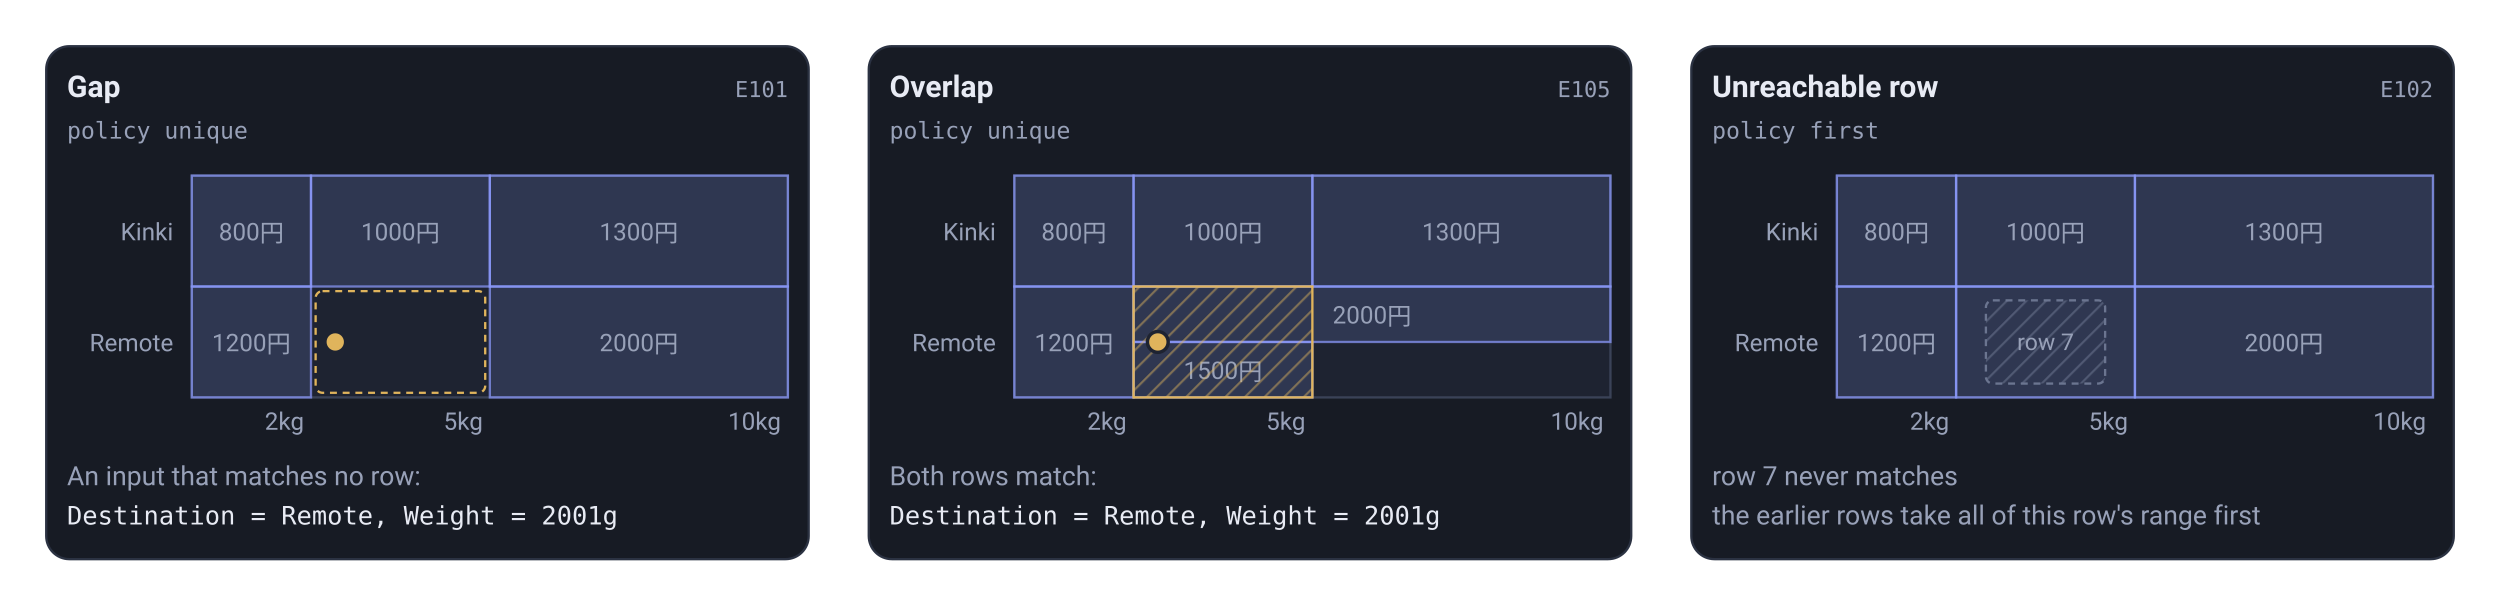
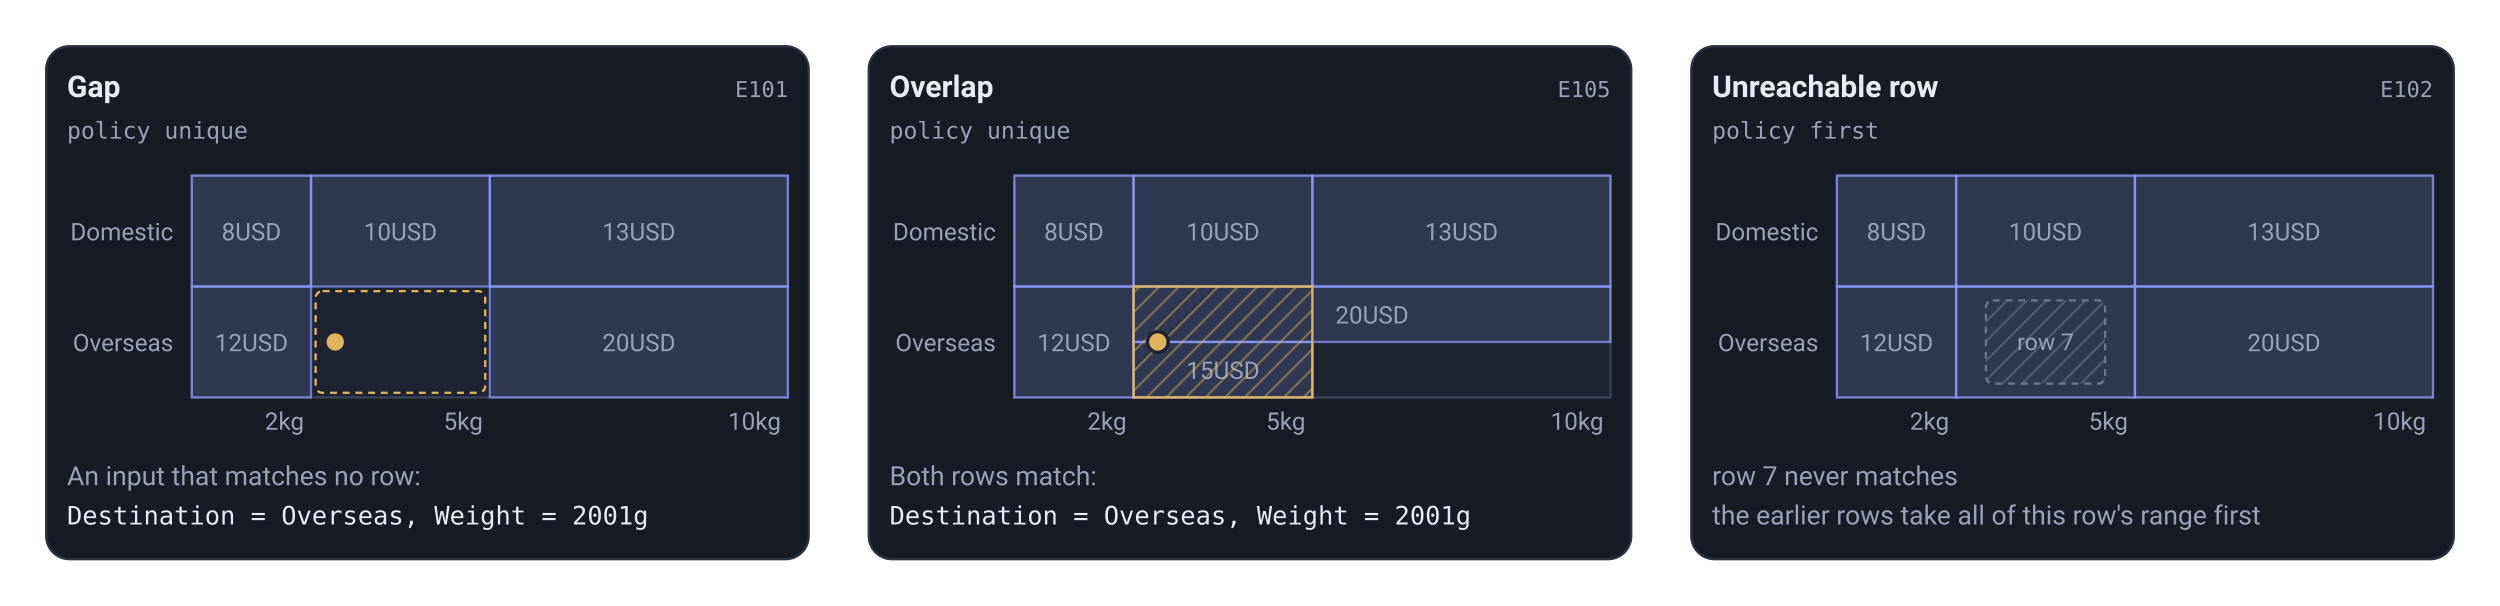
<svg xmlns="http://www.w3.org/2000/svg" viewBox="0 0 1082 262" role="img" aria-label="One check decides three defects. A gap (E101) is a stretch of the input space no row covers. An overlap (E105) is a stretch two rows both cover, under policy unique. An unreachable row (E102) is a row whose whole stretch the earlier rows take first, under policy first. All three are decided by the same arithmetic on the same rectangles, and the first two hand back the input that causes them." font-family="-apple-system, BlinkMacSystemFont, &quot;Hiragino Sans&quot;, &quot;Noto Sans JP&quot;, &quot;Yu Gothic&quot;, Meiryo, &quot;Segoe UI&quot;, Roboto, sans-serif">
  <defs>
    <pattern id="both" width="6" height="6" patternUnits="userSpaceOnUse" patternTransform="rotate(45)">
      <line x1="0" y1="0" x2="0" y2="6" stroke="#e0b45c" stroke-width="2" />
    </pattern>
    <pattern id="dead" width="6" height="6" patternUnits="userSpaceOnUse" patternTransform="rotate(45)">
      <line x1="0" y1="0" x2="0" y2="6" stroke="#6b7590" stroke-width="2" />
    </pattern>
  </defs>
  <g transform="translate(20,20)">
    <rect x="0" y="0" width="330" height="222" rx="10" fill="#171b24" stroke="#2b3242" />
    <text x="9" y="22" font-size="13" font-weight="600" text-anchor="start" fill="#e8ebf4">Gap</text>
    <text x="321" y="22" font-size="9.5" font-weight="400" text-anchor="end" fill="#98a1b8" font-family="ui-monospace, SFMono-Regular, Menlo, Consolas, monospace">E101</text>
    <text x="9" y="40" font-size="10" font-weight="400" text-anchor="start" fill="#98a1b8" font-family="ui-monospace, SFMono-Regular, Menlo, Consolas, monospace">policy unique</text>
    <rect x="63" y="56" width="258" height="96" fill="#1e2331" stroke="#3a4257" />
    <rect x="63.0" y="56.0" width="51.6" height="48.0" fill="#8e9cff" fill-opacity="0.16" stroke="#8e9cff" stroke-opacity="0.7" />
-     <text x="88.8" y="84.0" font-size="10.5" font-weight="400" text-anchor="middle" fill="#98a1b8">800円</text>
+     <text x="88.8" y="84.0" font-size="10.5" font-weight="400" text-anchor="middle" fill="#98a1b8">8USD</text>
    <rect x="114.6" y="56.0" width="77.4" height="48.0" fill="#8e9cff" fill-opacity="0.16" stroke="#8e9cff" stroke-opacity="0.7" />
-     <text x="153.3" y="84.0" font-size="10.5" font-weight="400" text-anchor="middle" fill="#98a1b8">1000円</text>
+     <text x="153.3" y="84.0" font-size="10.5" font-weight="400" text-anchor="middle" fill="#98a1b8">10USD</text>
    <rect x="192.0" y="56.0" width="129.0" height="48.0" fill="#8e9cff" fill-opacity="0.16" stroke="#8e9cff" stroke-opacity="0.7" />
-     <text x="256.5" y="84.0" font-size="10.5" font-weight="400" text-anchor="middle" fill="#98a1b8">1300円</text>
+     <text x="256.5" y="84.0" font-size="10.5" font-weight="400" text-anchor="middle" fill="#98a1b8">13USD</text>
    <rect x="63.0" y="104.0" width="51.6" height="48.0" fill="#8e9cff" fill-opacity="0.16" stroke="#8e9cff" stroke-opacity="0.7" />
-     <text x="88.8" y="132.0" font-size="10.5" font-weight="400" text-anchor="middle" fill="#98a1b8">1200円</text>
+     <text x="88.8" y="132.0" font-size="10.5" font-weight="400" text-anchor="middle" fill="#98a1b8">12USD</text>
    <rect x="192.0" y="104.0" width="129.0" height="48.0" fill="#8e9cff" fill-opacity="0.16" stroke="#8e9cff" stroke-opacity="0.7" />
-     <text x="256.5" y="132.0" font-size="10.5" font-weight="400" text-anchor="middle" fill="#98a1b8">2000円</text>
+     <text x="256.5" y="132.0" font-size="10.5" font-weight="400" text-anchor="middle" fill="#98a1b8">20USD</text>
    <rect x="116.6" y="106.0" width="73.4" height="44.0" rx="3" fill="none" stroke="#e0b45c" stroke-width="1" stroke-dasharray="3 2.5" />
    <circle cx="125.1" cy="128.0" r="4.5" fill="#e0b45c" stroke="#1e2331" stroke-width="1.5" />
-     <text x="55" y="84.0" font-size="10.5" font-weight="400" text-anchor="end" fill="#98a1b8">Kinki</text>
-     <text x="55" y="132.0" font-size="10.5" font-weight="400" text-anchor="end" fill="#98a1b8">Remote</text>
+     <text x="55" y="84.0" font-size="10.5" font-weight="400" text-anchor="end" fill="#98a1b8">Domestic</text>
+     <text x="55" y="132.0" font-size="10.5" font-weight="400" text-anchor="end" fill="#98a1b8">Overseas</text>
    <text x="111.6" y="166" font-size="10.5" font-weight="400" text-anchor="end" fill="#98a1b8">2kg</text>
    <text x="189.0" y="166" font-size="10.5" font-weight="400" text-anchor="end" fill="#98a1b8">5kg</text>
    <text x="318.0" y="166" font-size="10.5" font-weight="400" text-anchor="end" fill="#98a1b8">10kg</text>
    <text x="9" y="190" font-size="11.5" font-weight="400" text-anchor="start" fill="#98a1b8">An input that matches no row:</text>
-     <text x="9" y="207" font-size="11" font-weight="400" text-anchor="start" fill="#e8ebf4" font-family="ui-monospace, SFMono-Regular, Menlo, Consolas, monospace">Destination = Remote, Weight = 2001g</text>
+     <text x="9" y="207" font-size="11" font-weight="400" text-anchor="start" fill="#e8ebf4" font-family="ui-monospace, SFMono-Regular, Menlo, Consolas, monospace">Destination = Overseas, Weight = 2001g</text>
  </g>
  <g transform="translate(376,20)">
    <rect x="0" y="0" width="330" height="222" rx="10" fill="#171b24" stroke="#2b3242" />
    <text x="9" y="22" font-size="13" font-weight="600" text-anchor="start" fill="#e8ebf4">Overlap</text>
    <text x="321" y="22" font-size="9.5" font-weight="400" text-anchor="end" fill="#98a1b8" font-family="ui-monospace, SFMono-Regular, Menlo, Consolas, monospace">E105</text>
    <text x="9" y="40" font-size="10" font-weight="400" text-anchor="start" fill="#98a1b8" font-family="ui-monospace, SFMono-Regular, Menlo, Consolas, monospace">policy unique</text>
    <rect x="63" y="56" width="258" height="96" fill="#1e2331" stroke="#3a4257" />
    <rect x="63.0" y="56.0" width="51.6" height="48.0" fill="#8e9cff" fill-opacity="0.16" stroke="#8e9cff" stroke-opacity="0.7" />
-     <text x="88.8" y="84.0" font-size="10.5" font-weight="400" text-anchor="middle" fill="#98a1b8">800円</text>
+     <text x="88.8" y="84.0" font-size="10.5" font-weight="400" text-anchor="middle" fill="#98a1b8">8USD</text>
    <rect x="114.6" y="56.0" width="77.4" height="48.0" fill="#8e9cff" fill-opacity="0.16" stroke="#8e9cff" stroke-opacity="0.7" />
-     <text x="153.3" y="84.0" font-size="10.5" font-weight="400" text-anchor="middle" fill="#98a1b8">1000円</text>
+     <text x="153.3" y="84.0" font-size="10.5" font-weight="400" text-anchor="middle" fill="#98a1b8">10USD</text>
    <rect x="192.0" y="56.0" width="129.0" height="48.0" fill="#8e9cff" fill-opacity="0.16" stroke="#8e9cff" stroke-opacity="0.7" />
-     <text x="256.5" y="84.0" font-size="10.5" font-weight="400" text-anchor="middle" fill="#98a1b8">1300円</text>
+     <text x="256.5" y="84.0" font-size="10.5" font-weight="400" text-anchor="middle" fill="#98a1b8">13USD</text>
    <rect x="63.0" y="104.0" width="51.6" height="48.0" fill="#8e9cff" fill-opacity="0.16" stroke="#8e9cff" stroke-opacity="0.7" />
-     <text x="88.8" y="132.0" font-size="10.5" font-weight="400" text-anchor="middle" fill="#98a1b8">1200円</text>
+     <text x="88.8" y="132.0" font-size="10.5" font-weight="400" text-anchor="middle" fill="#98a1b8">12USD</text>
    <rect x="114.6" y="104.0" width="206.4" height="24.0" fill="#8e9cff" fill-opacity="0.16" stroke="#8e9cff" stroke-opacity="0.7" />
-     <text x="217.8" y="120.0" font-size="10.5" font-weight="400" text-anchor="middle" fill="#98a1b8">2000円</text>
+     <text x="217.8" y="120.0" font-size="10.5" font-weight="400" text-anchor="middle" fill="#98a1b8">20USD</text>
    <rect x="114.6" y="128.0" width="77.4" height="24.0" fill="#8e9cff" fill-opacity="0.16" stroke="#8e9cff" stroke-opacity="0.7" />
-     <text x="153.3" y="144.0" font-size="10.5" font-weight="400" text-anchor="middle" fill="#98a1b8">1500円</text>
+     <text x="153.3" y="144.0" font-size="10.5" font-weight="400" text-anchor="middle" fill="#98a1b8">15USD</text>
    <rect x="114.6" y="104.0" width="77.4" height="48.0" fill="url(#both)" fill-opacity="0.42" stroke="#e0b45c" stroke-width="1" />
    <circle cx="125.1" cy="128.0" r="4.5" fill="#e0b45c" stroke="#1e2331" stroke-width="1.5" />
-     <text x="55" y="84.0" font-size="10.5" font-weight="400" text-anchor="end" fill="#98a1b8">Kinki</text>
-     <text x="55" y="132.0" font-size="10.5" font-weight="400" text-anchor="end" fill="#98a1b8">Remote</text>
+     <text x="55" y="84.0" font-size="10.5" font-weight="400" text-anchor="end" fill="#98a1b8">Domestic</text>
+     <text x="55" y="132.0" font-size="10.5" font-weight="400" text-anchor="end" fill="#98a1b8">Overseas</text>
    <text x="111.6" y="166" font-size="10.5" font-weight="400" text-anchor="end" fill="#98a1b8">2kg</text>
    <text x="189.0" y="166" font-size="10.5" font-weight="400" text-anchor="end" fill="#98a1b8">5kg</text>
    <text x="318.0" y="166" font-size="10.5" font-weight="400" text-anchor="end" fill="#98a1b8">10kg</text>
    <text x="9" y="190" font-size="11.5" font-weight="400" text-anchor="start" fill="#98a1b8">Both rows match:</text>
-     <text x="9" y="207" font-size="11" font-weight="400" text-anchor="start" fill="#e8ebf4" font-family="ui-monospace, SFMono-Regular, Menlo, Consolas, monospace">Destination = Remote, Weight = 2001g</text>
+     <text x="9" y="207" font-size="11" font-weight="400" text-anchor="start" fill="#e8ebf4" font-family="ui-monospace, SFMono-Regular, Menlo, Consolas, monospace">Destination = Overseas, Weight = 2001g</text>
  </g>
  <g transform="translate(732,20)">
    <rect x="0" y="0" width="330" height="222" rx="10" fill="#171b24" stroke="#2b3242" />
    <text x="9" y="22" font-size="13" font-weight="600" text-anchor="start" fill="#e8ebf4">Unreachable row</text>
    <text x="321" y="22" font-size="9.5" font-weight="400" text-anchor="end" fill="#98a1b8" font-family="ui-monospace, SFMono-Regular, Menlo, Consolas, monospace">E102</text>
    <text x="9" y="40" font-size="10" font-weight="400" text-anchor="start" fill="#98a1b8" font-family="ui-monospace, SFMono-Regular, Menlo, Consolas, monospace">policy first</text>
    <rect x="63" y="56" width="258" height="96" fill="#1e2331" stroke="#3a4257" />
    <rect x="63.0" y="56.0" width="51.6" height="48.0" fill="#8e9cff" fill-opacity="0.16" stroke="#8e9cff" stroke-opacity="0.7" />
-     <text x="88.8" y="84.0" font-size="10.5" font-weight="400" text-anchor="middle" fill="#98a1b8">800円</text>
+     <text x="88.8" y="84.0" font-size="10.5" font-weight="400" text-anchor="middle" fill="#98a1b8">8USD</text>
    <rect x="114.6" y="56.0" width="77.4" height="48.0" fill="#8e9cff" fill-opacity="0.16" stroke="#8e9cff" stroke-opacity="0.7" />
-     <text x="153.3" y="84.0" font-size="10.5" font-weight="400" text-anchor="middle" fill="#98a1b8">1000円</text>
+     <text x="153.3" y="84.0" font-size="10.5" font-weight="400" text-anchor="middle" fill="#98a1b8">10USD</text>
    <rect x="192.0" y="56.0" width="129.0" height="48.0" fill="#8e9cff" fill-opacity="0.16" stroke="#8e9cff" stroke-opacity="0.7" />
-     <text x="256.5" y="84.0" font-size="10.5" font-weight="400" text-anchor="middle" fill="#98a1b8">1300円</text>
+     <text x="256.5" y="84.0" font-size="10.5" font-weight="400" text-anchor="middle" fill="#98a1b8">13USD</text>
    <rect x="63.0" y="104.0" width="51.6" height="48.0" fill="#8e9cff" fill-opacity="0.16" stroke="#8e9cff" stroke-opacity="0.7" />
-     <text x="88.8" y="132.0" font-size="10.5" font-weight="400" text-anchor="middle" fill="#98a1b8">1200円</text>
+     <text x="88.8" y="132.0" font-size="10.5" font-weight="400" text-anchor="middle" fill="#98a1b8">12USD</text>
    <rect x="192.0" y="104.0" width="129.0" height="48.0" fill="#8e9cff" fill-opacity="0.16" stroke="#8e9cff" stroke-opacity="0.7" />
-     <text x="256.5" y="132.0" font-size="10.5" font-weight="400" text-anchor="middle" fill="#98a1b8">2000円</text>
+     <text x="256.5" y="132.0" font-size="10.5" font-weight="400" text-anchor="middle" fill="#98a1b8">20USD</text>
    <rect x="114.6" y="104.0" width="77.4" height="48.0" fill="#8e9cff" fill-opacity="0.16" stroke="#8e9cff" stroke-opacity="0.7" />
    <rect x="127.5" y="110.0" width="51.6" height="36.0" rx="3" fill="url(#dead)" fill-opacity="0.5" stroke="#6b7590" stroke-width="1" stroke-dasharray="3 2.5" />
    <text x="153.3" y="131.5" font-size="10" font-weight="400" text-anchor="middle" fill="#98a1b8">row 7</text>
-     <text x="55" y="84.0" font-size="10.5" font-weight="400" text-anchor="end" fill="#98a1b8">Kinki</text>
-     <text x="55" y="132.0" font-size="10.5" font-weight="400" text-anchor="end" fill="#98a1b8">Remote</text>
+     <text x="55" y="84.0" font-size="10.5" font-weight="400" text-anchor="end" fill="#98a1b8">Domestic</text>
+     <text x="55" y="132.0" font-size="10.5" font-weight="400" text-anchor="end" fill="#98a1b8">Overseas</text>
    <text x="111.6" y="166" font-size="10.5" font-weight="400" text-anchor="end" fill="#98a1b8">2kg</text>
    <text x="189.0" y="166" font-size="10.5" font-weight="400" text-anchor="end" fill="#98a1b8">5kg</text>
    <text x="318.0" y="166" font-size="10.5" font-weight="400" text-anchor="end" fill="#98a1b8">10kg</text>
    <text x="9" y="190" font-size="11.5" font-weight="400" text-anchor="start" fill="#98a1b8">row 7 never matches</text>
    <text x="9" y="207" font-size="11.5" font-weight="400" text-anchor="start" fill="#98a1b8">the earlier rows take all of this row's range first</text>
  </g>
</svg>
